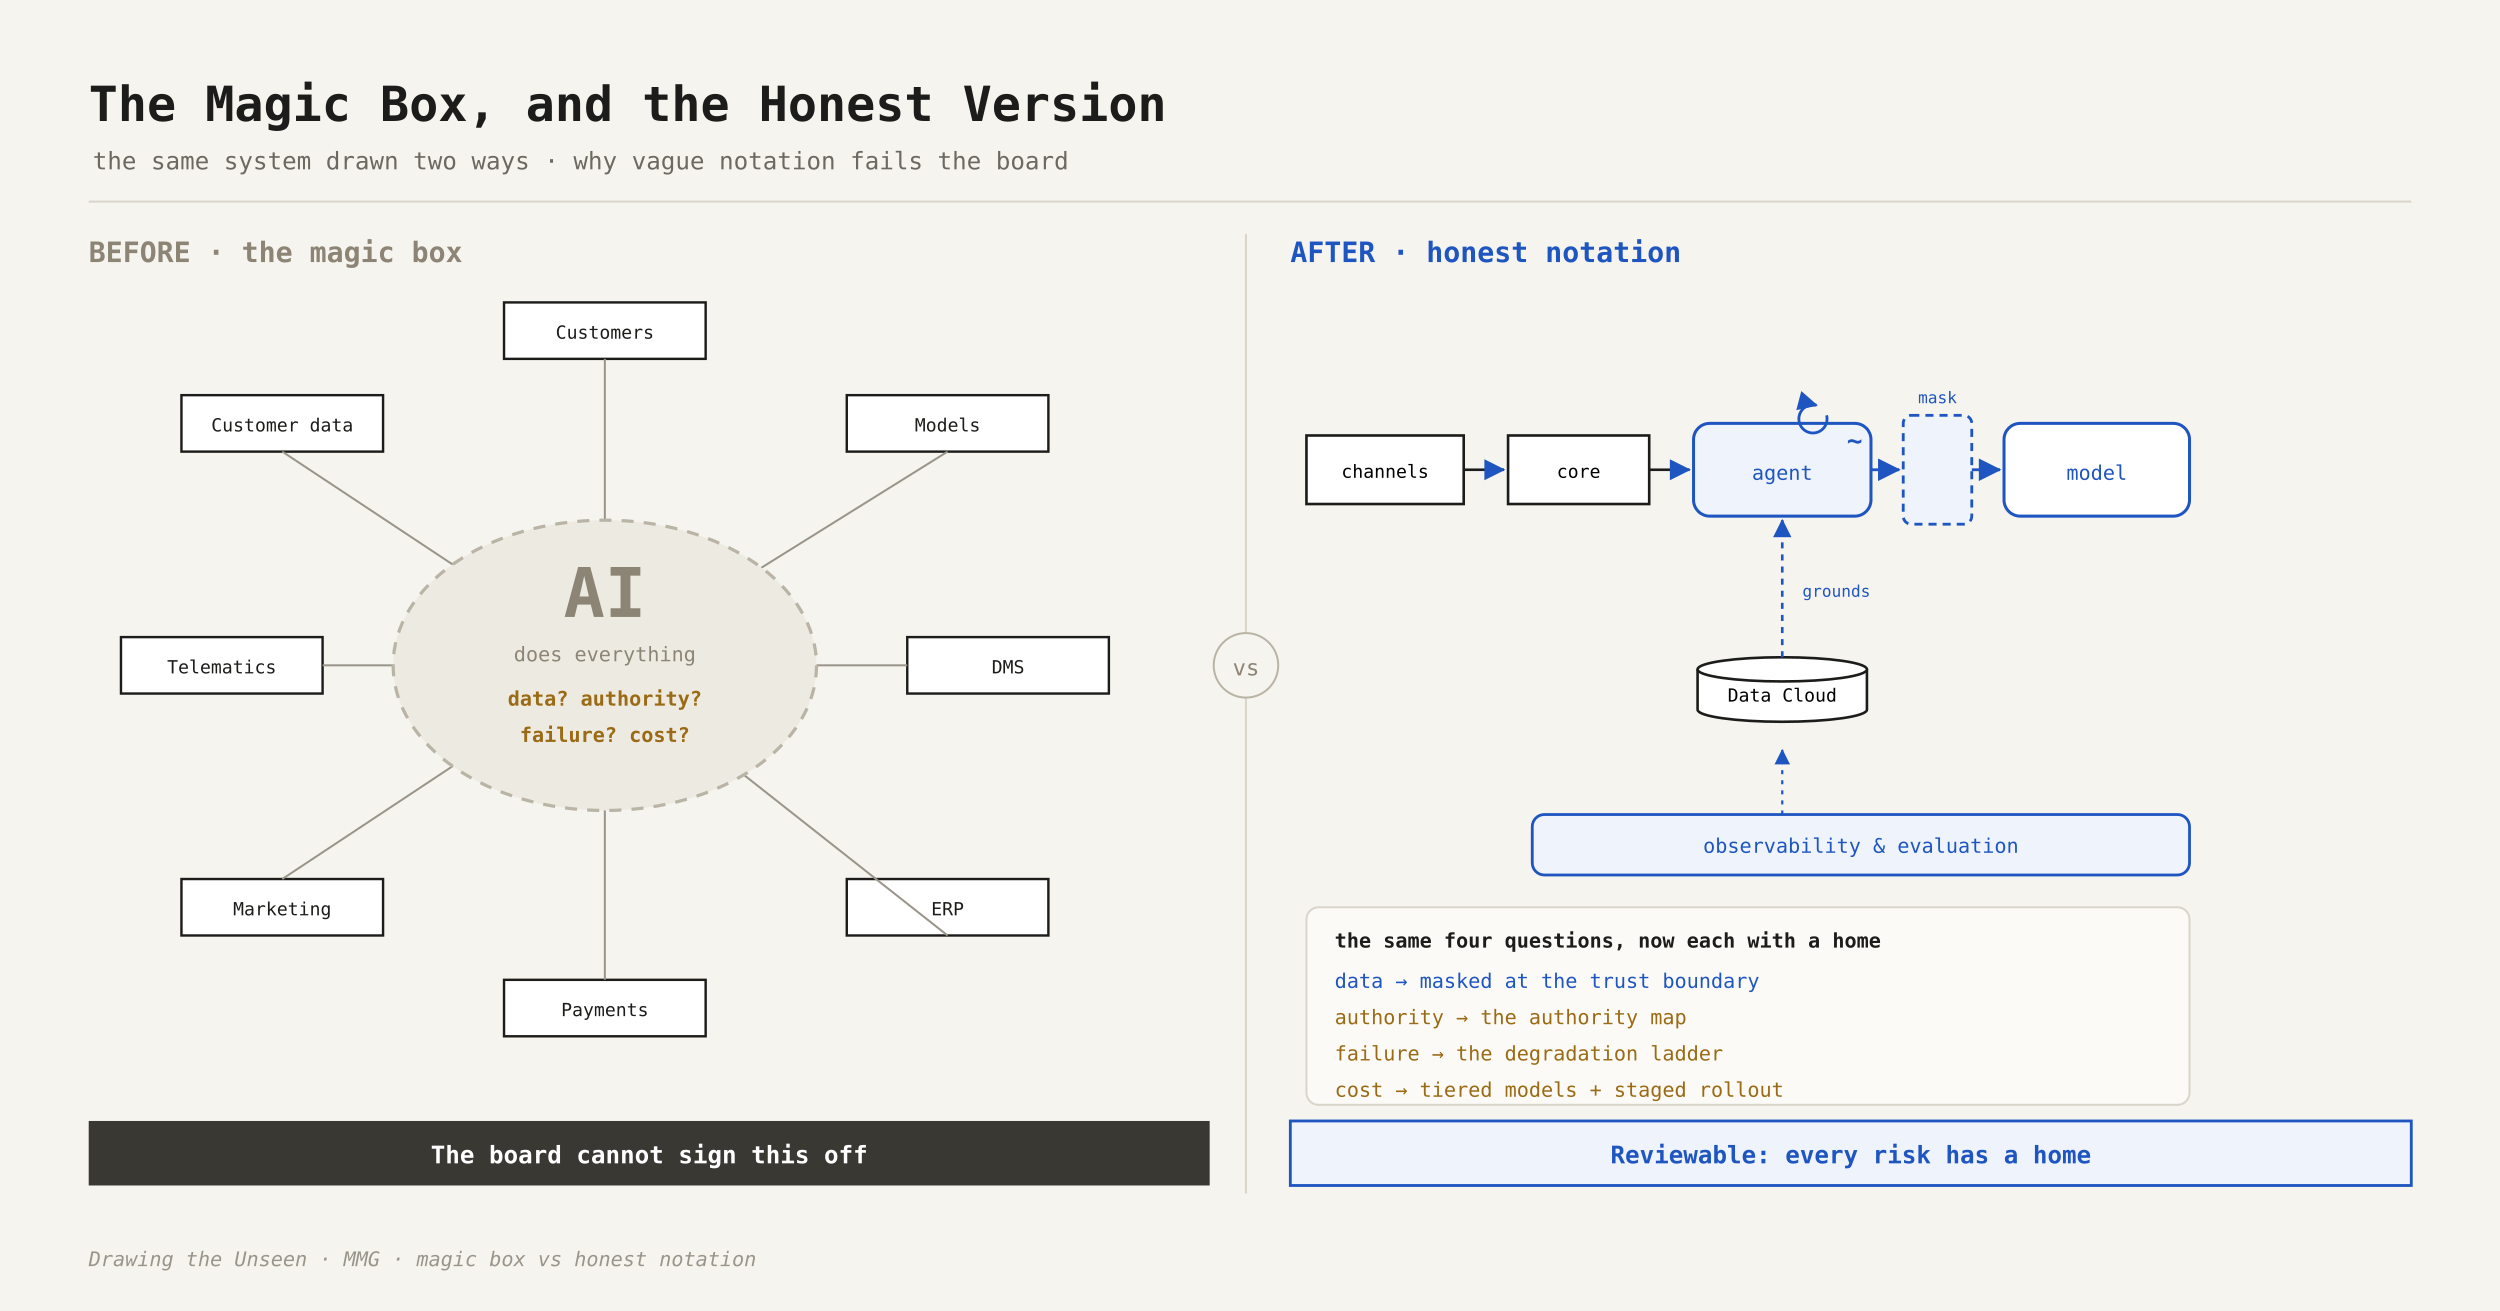
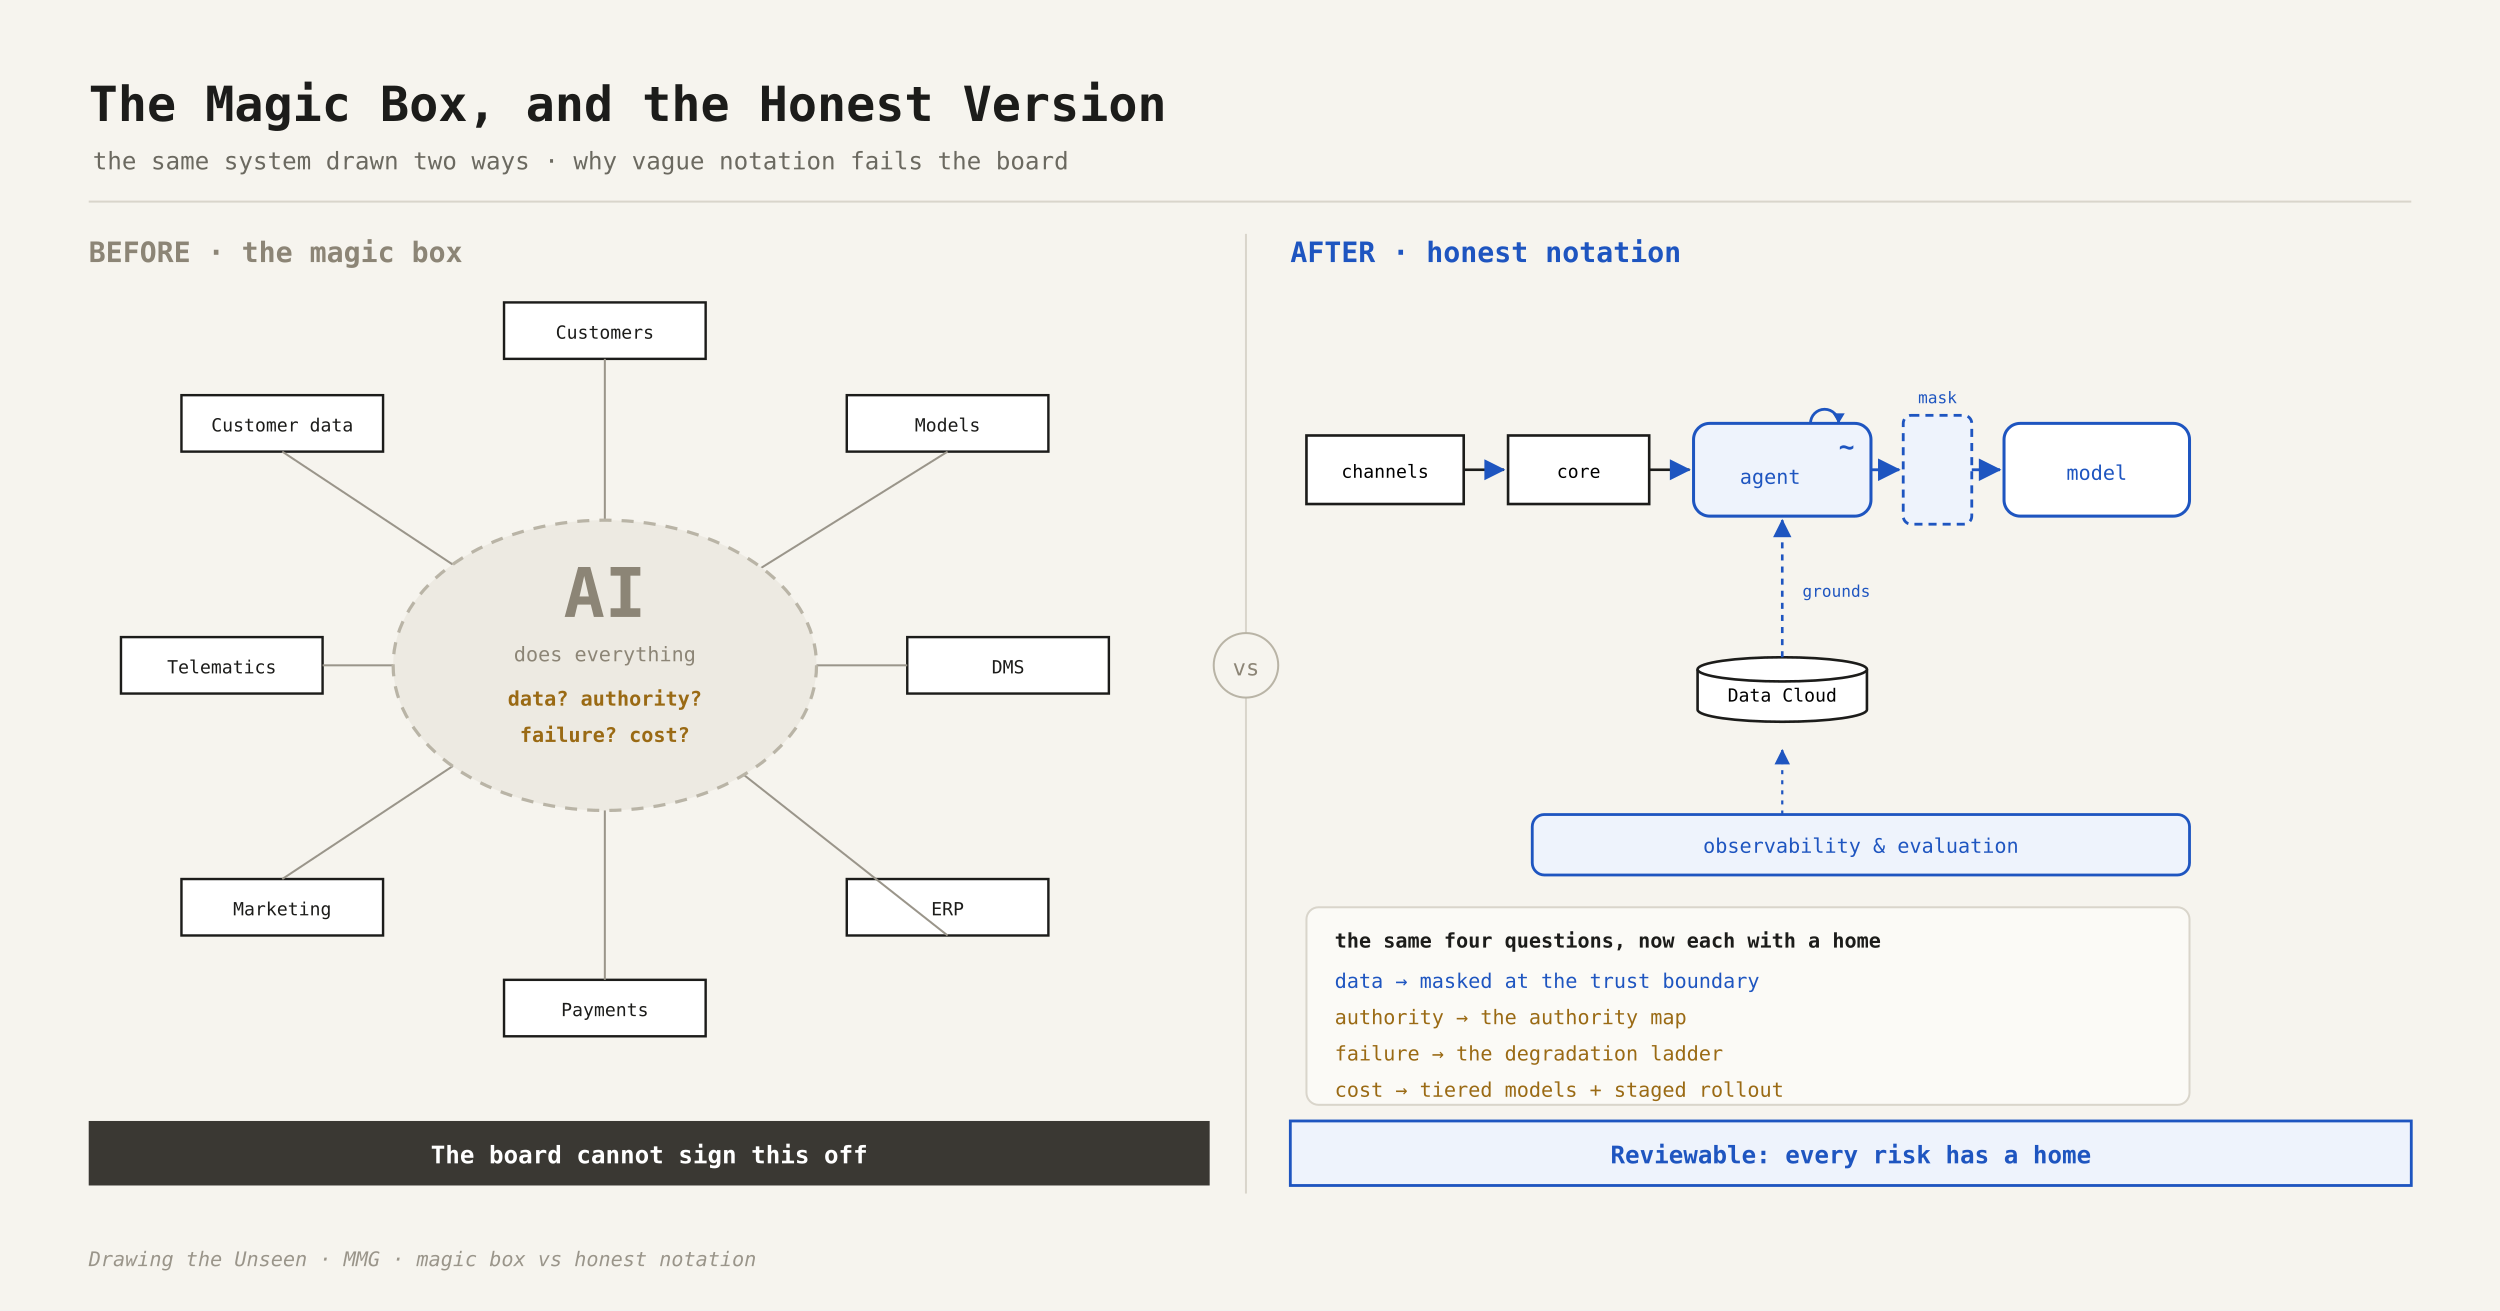
<svg xmlns="http://www.w3.org/2000/svg" viewBox="0 0 1240 650" font-family="'JetBrains Mono','IBM Plex Mono','DejaVu Sans Mono',monospace">
  <defs>
    <marker id="acc" markerWidth="9" markerHeight="9" refX="7.5" refY="4" orient="auto">
      <path d="M0 0 L8 4 L0 8 z" fill="#1E55C0" />
    </marker>
    <marker id="ga" markerWidth="8" markerHeight="8" refX="6.5" refY="3.5" orient="auto">
      <path d="M0 0 L7 3.5 L0 7 z" fill="#1E55C0" />
+     </marker>
+     <marker id="aloop" markerWidth="6" markerHeight="6" refX="5" refY="3" orient="auto" markerUnits="userSpaceOnUse">
+       <path d="M0 0 L5 3 L0 6 z" fill="#1E55C0" />
    </marker>
  </defs>
  <rect x="0" y="0" width="1240" height="650" fill="#F6F4EE" />
  <text x="44" y="60" font-size="24" font-weight="700" fill="#1C1C1A">The Magic Box, and the Honest Version</text>
  <text x="46" y="84" font-size="12" fill="#6B6960">the same system drawn two ways · why vague notation fails the board</text>
  <line x1="44" y1="100" x2="1196" y2="100" stroke="#D9D5CB" stroke-width="1" />
  <line x1="618" y1="116" x2="618" y2="592" stroke="#D9D5CB" stroke-width="1" />
  <circle cx="618" cy="330" r="16" fill="#F6F4EE" stroke="#B9B4A6" stroke-width="1" />
  <text x="618" y="335" text-anchor="middle" font-size="11" fill="#8C8576">vs</text>
  <text x="44" y="130" font-size="14" font-weight="700" fill="#8C8576">BEFORE · the magic box</text>
  <g font-size="9" fill="#1C1C1A">
    <rect x="250" y="150" width="100" height="28" fill="#FFFFFF" stroke="#1C1C1A" stroke-width="1.2" />
    <text x="300" y="168" text-anchor="middle">Customers</text>
    <rect x="90" y="196" width="100" height="28" fill="#FFFFFF" stroke="#1C1C1A" stroke-width="1.2" />
    <text x="140" y="214" text-anchor="middle">Customer data</text>
    <rect x="60" y="316" width="100" height="28" fill="#FFFFFF" stroke="#1C1C1A" stroke-width="1.2" />
    <text x="110" y="334" text-anchor="middle">Telematics</text>
    <rect x="90" y="436" width="100" height="28" fill="#FFFFFF" stroke="#1C1C1A" stroke-width="1.2" />
    <text x="140" y="454" text-anchor="middle">Marketing</text>
    <rect x="250" y="486" width="100" height="28" fill="#FFFFFF" stroke="#1C1C1A" stroke-width="1.2" />
    <text x="300" y="504" text-anchor="middle">Payments</text>
    <rect x="420" y="436" width="100" height="28" fill="#FFFFFF" stroke="#1C1C1A" stroke-width="1.2" />
    <text x="470" y="454" text-anchor="middle">ERP</text>
    <rect x="450" y="316" width="100" height="28" fill="#FFFFFF" stroke="#1C1C1A" stroke-width="1.2" />
    <text x="500" y="334" text-anchor="middle">DMS</text>
    <rect x="420" y="196" width="100" height="28" fill="#FFFFFF" stroke="#1C1C1A" stroke-width="1.2" />
    <text x="470" y="214" text-anchor="middle">Models</text>
  </g>
  <g stroke="#9A958A" stroke-width="1">
    <line x1="300" y1="330" x2="300" y2="178" />
    <line x1="300" y1="330" x2="140" y2="224" />
    <line x1="300" y1="330" x2="160" y2="330" />
    <line x1="300" y1="330" x2="140" y2="436" />
    <line x1="300" y1="330" x2="300" y2="486" />
    <line x1="300" y1="330" x2="470" y2="464" />
    <line x1="300" y1="330" x2="450" y2="330" />
    <line x1="300" y1="330" x2="470" y2="224" />
  </g>
  <ellipse cx="300" cy="330" rx="105" ry="72" fill="#EDEAE2" stroke="#B9B4A6" stroke-width="1.6" stroke-dasharray="6 5" />
  <text x="300" y="306" text-anchor="middle" font-size="34" font-weight="700" fill="#8C8576">AI</text>
  <text x="300" y="328" text-anchor="middle" font-size="10" fill="#8C8576">does everything</text>
  <text x="300" y="350" text-anchor="middle" font-size="10" font-weight="700" fill="#9A6A14">data?   authority?</text>
  <text x="300" y="368" text-anchor="middle" font-size="10" font-weight="700" fill="#9A6A14">failure?   cost?</text>
  <rect x="44" y="556" width="556" height="32" fill="#3A3833" />
  <text x="322" y="577" text-anchor="middle" font-size="12" font-weight="700" fill="#FFFFFF">The board cannot sign this off</text>
  <text x="640" y="130" font-size="14" font-weight="700" fill="#1E55C0">AFTER · honest notation</text>
  <rect x="648" y="216" width="78" height="34" fill="#FFFFFF" stroke="#1C1C1A" stroke-width="1.3" />
  <text x="687" y="237" text-anchor="middle" font-size="9">channels</text>
  <rect x="748" y="216" width="70" height="34" fill="#FFFFFF" stroke="#1C1C1A" stroke-width="1.3" />
  <text x="783" y="237" text-anchor="middle" font-size="9">core</text>
  <rect x="840" y="210" width="88" height="46" rx="8" fill="#EEF3FC" stroke="#1E55C0" stroke-width="1.5" />
-   <text x="884" y="238" text-anchor="middle" font-size="10" fill="#1E55C0">agent</text>
-   <text x="916" y="223" font-size="13" font-weight="700" fill="#1E55C0">~</text>
-   <path d="M906 206 a7 7 0 1 1 -5 -5" fill="none" stroke="#1E55C0" stroke-width="1.4" marker-end="url(#ga)" />
+   <text x="878" y="240" text-anchor="middle" font-size="10" fill="#1E55C0">agent</text>
+   <text x="912" y="226" font-size="13" font-weight="700" fill="#1E55C0">~</text>
+   <path d="M898 210 a7 7 0 1 1 14 0" fill="none" stroke="#1E55C0" stroke-width="1.4" marker-end="url(#aloop)" />
  <text x="961" y="200" text-anchor="middle" font-size="8" fill="#1E55C0">mask</text>
  <rect x="944" y="206" width="34" height="54" rx="4" fill="#EEF3FC" stroke="#1E55C0" stroke-width="1.4" stroke-dasharray="4 3" />
  <rect x="994" y="210" width="92" height="46" rx="8" fill="#FFFFFF" stroke="#1E55C0" stroke-width="1.5" />
  <text x="1040" y="238" text-anchor="middle" font-size="10" fill="#1E55C0">model</text>
  <line x1="726" y1="233" x2="746" y2="233" stroke="#1C1C1A" stroke-width="1.3" marker-end="url(#acc)" />
  <line x1="818" y1="233" x2="838" y2="233" stroke="#1C1C1A" stroke-width="1.3" marker-end="url(#acc)" />
  <line x1="928" y1="233" x2="942" y2="233" stroke="#1E55C0" stroke-width="1.4" marker-end="url(#acc)" />
  <line x1="978" y1="233" x2="992" y2="233" stroke="#1E55C0" stroke-width="1.4" marker-end="url(#acc)" />
  <path d="M842 332 v20 a42 6 0 0 0 84 0 v-20" fill="#FFFFFF" stroke="#1C1C1A" stroke-width="1.3" />
  <ellipse cx="884" cy="332" rx="42" ry="6" fill="#FFFFFF" stroke="#1C1C1A" stroke-width="1.3" />
  <text x="884" y="348" text-anchor="middle" font-size="9">Data Cloud</text>
  <line x1="884" y1="326" x2="884" y2="258" stroke="#1E55C0" stroke-width="1.3" stroke-dasharray="3 3" marker-end="url(#ga)" />
  <text x="894" y="296" font-size="8" fill="#1E55C0">grounds</text>
  <rect x="760" y="404" width="326" height="30" rx="6" fill="#EEF3FC" stroke="#1E55C0" stroke-width="1.4" />
  <text x="923" y="423" text-anchor="middle" font-size="10" fill="#1E55C0">observability &amp; evaluation</text>
  <line x1="884" y1="404" x2="884" y2="372" stroke="#1E55C0" stroke-width="1.1" stroke-dasharray="2 3" marker-end="url(#ga)" />
  <rect x="648" y="450" width="438" height="98" rx="6" fill="#FBFAF6" stroke="#D9D5CB" stroke-width="1" />
  <text x="662" y="470" font-size="10" font-weight="700" fill="#1C1C1A">the same four questions, now each with a home</text>
  <text x="662" y="490" font-size="10" fill="#1E55C0">data → masked at the trust boundary</text>
  <text x="662" y="508" font-size="10" fill="#9A6A14">authority → the authority map</text>
  <text x="662" y="526" font-size="10" fill="#9A6A14">failure → the degradation ladder</text>
  <text x="662" y="544" font-size="10" fill="#9A6A14">cost → tiered models + staged rollout</text>
  <rect x="640" y="556" width="556" height="32" fill="#EEF3FC" stroke="#1E55C0" stroke-width="1.4" />
  <text x="918" y="577" text-anchor="middle" font-size="12" font-weight="700" fill="#1E55C0">Reviewable: every risk has a home</text>
  <text x="44" y="628" font-size="10" font-style="italic" fill="#9A958A">Drawing the Unseen · MMG · magic box vs honest notation</text>
</svg>
